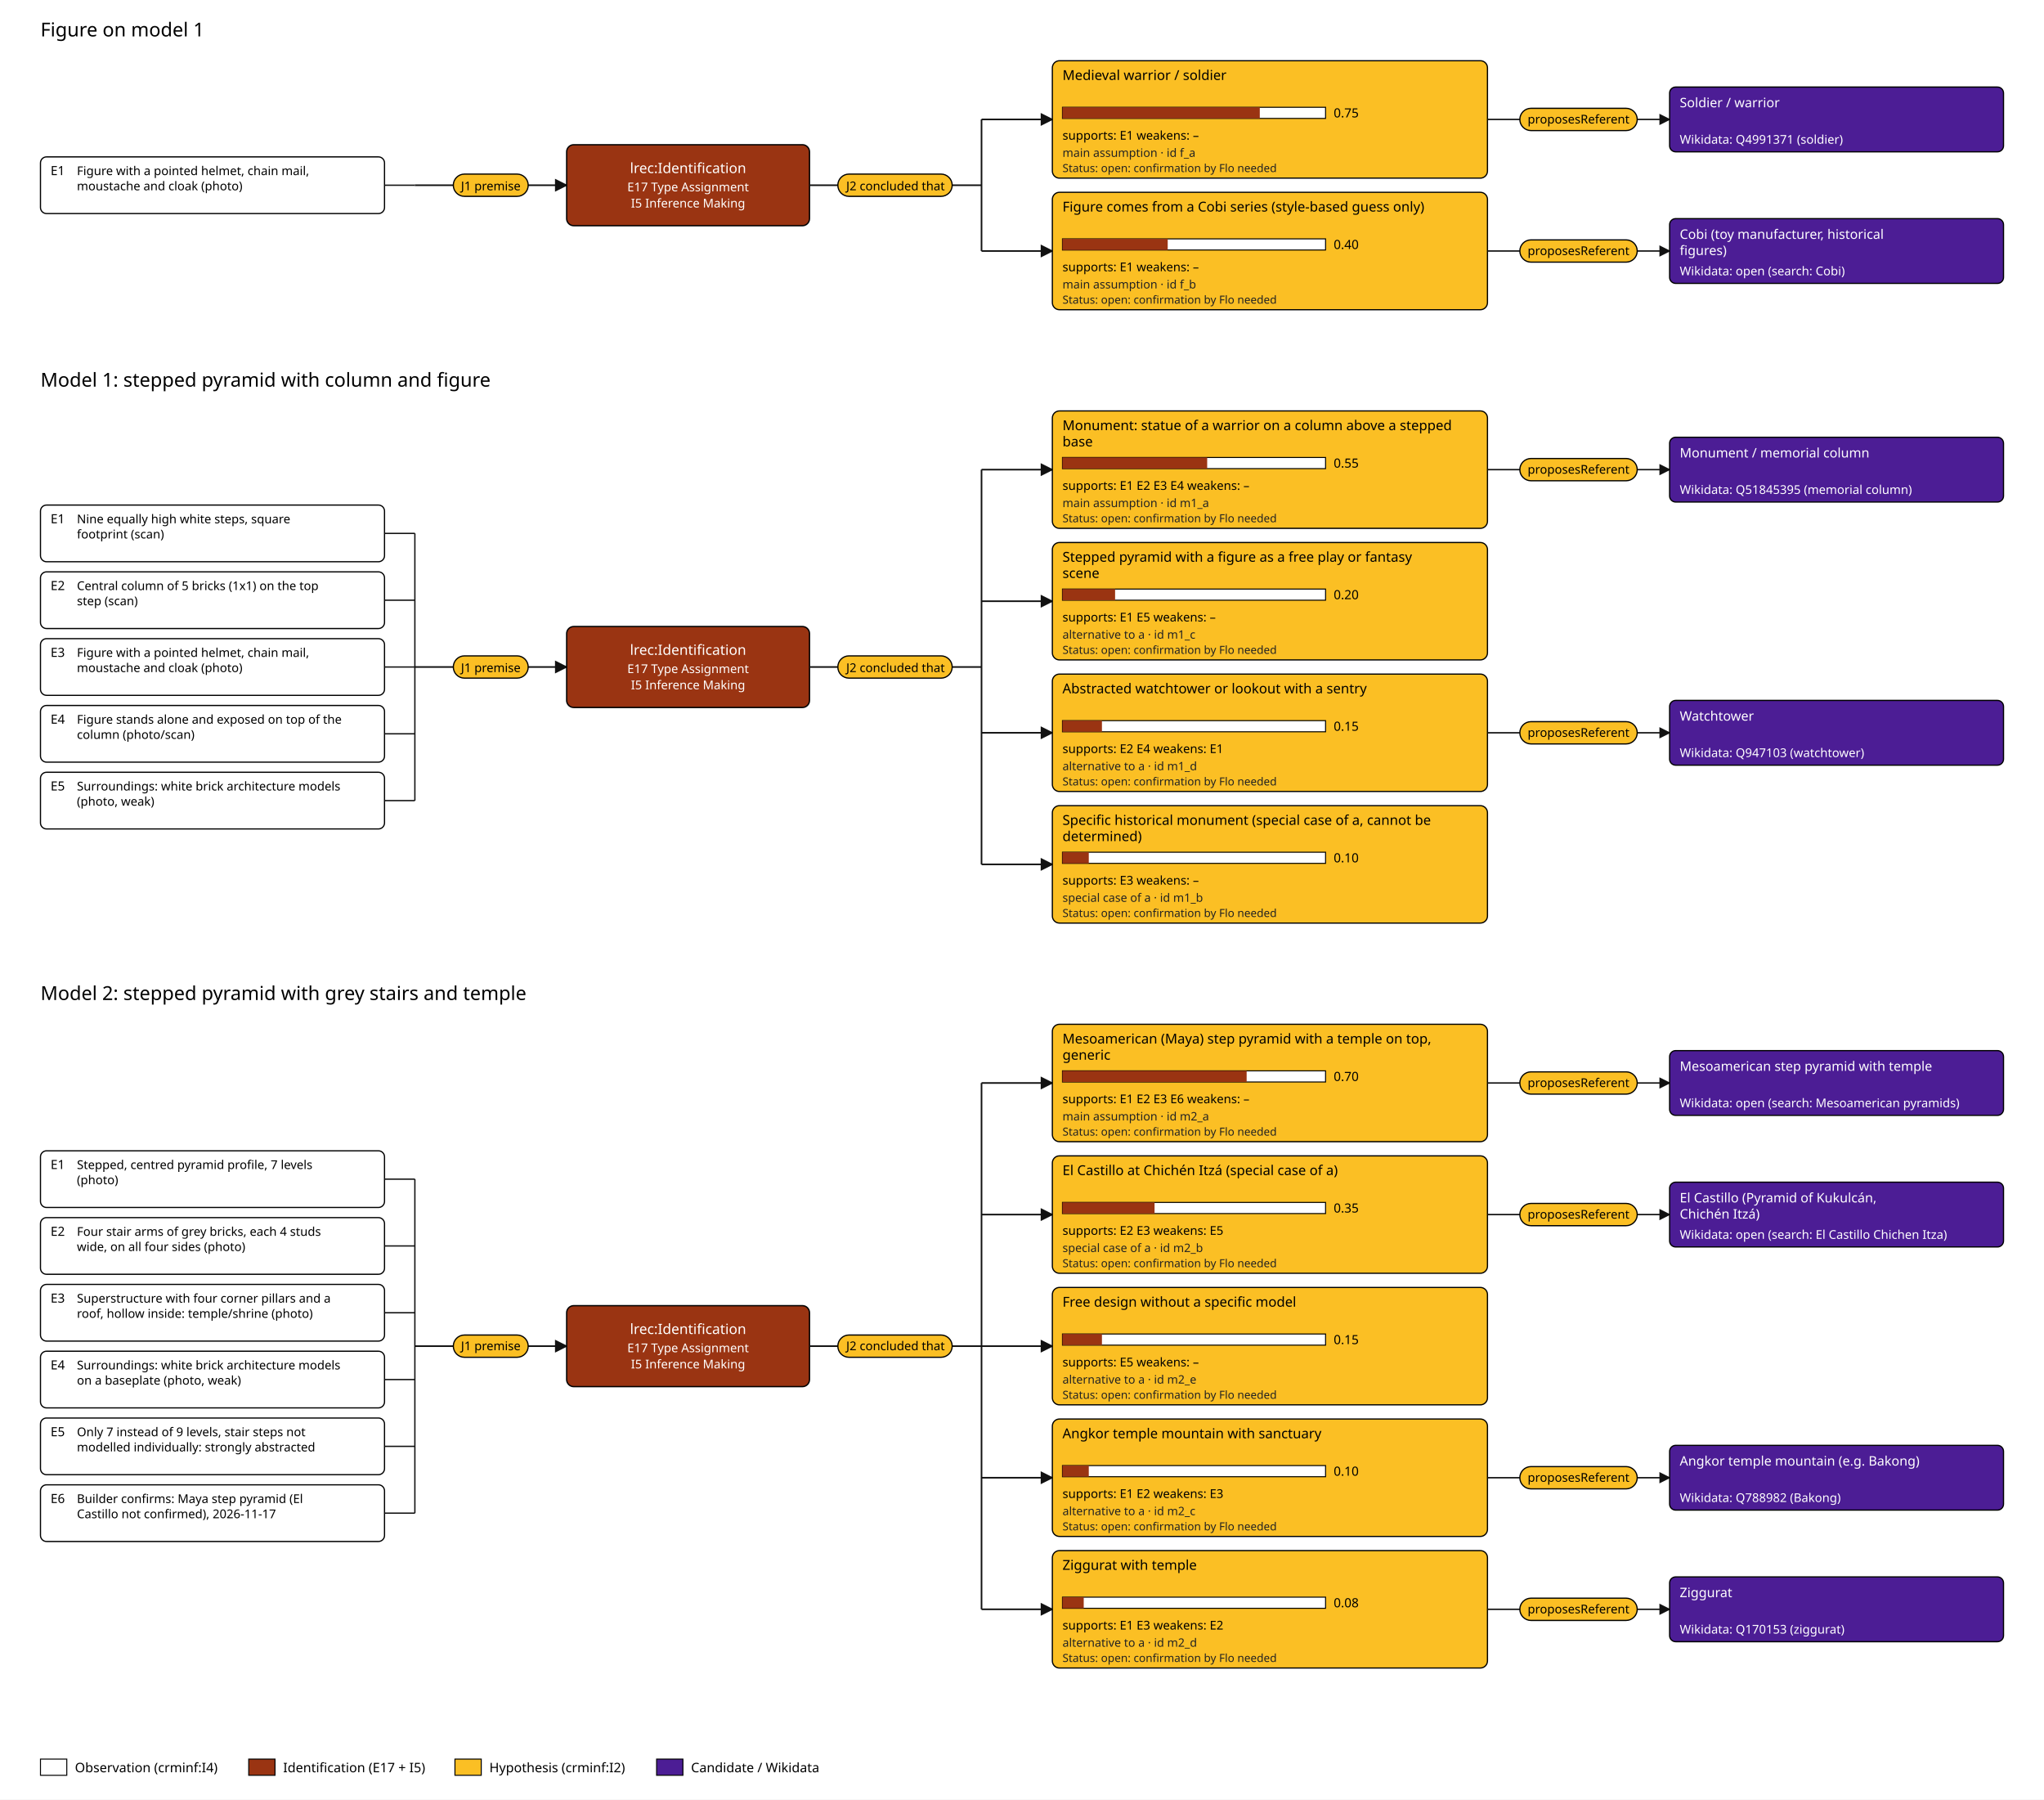
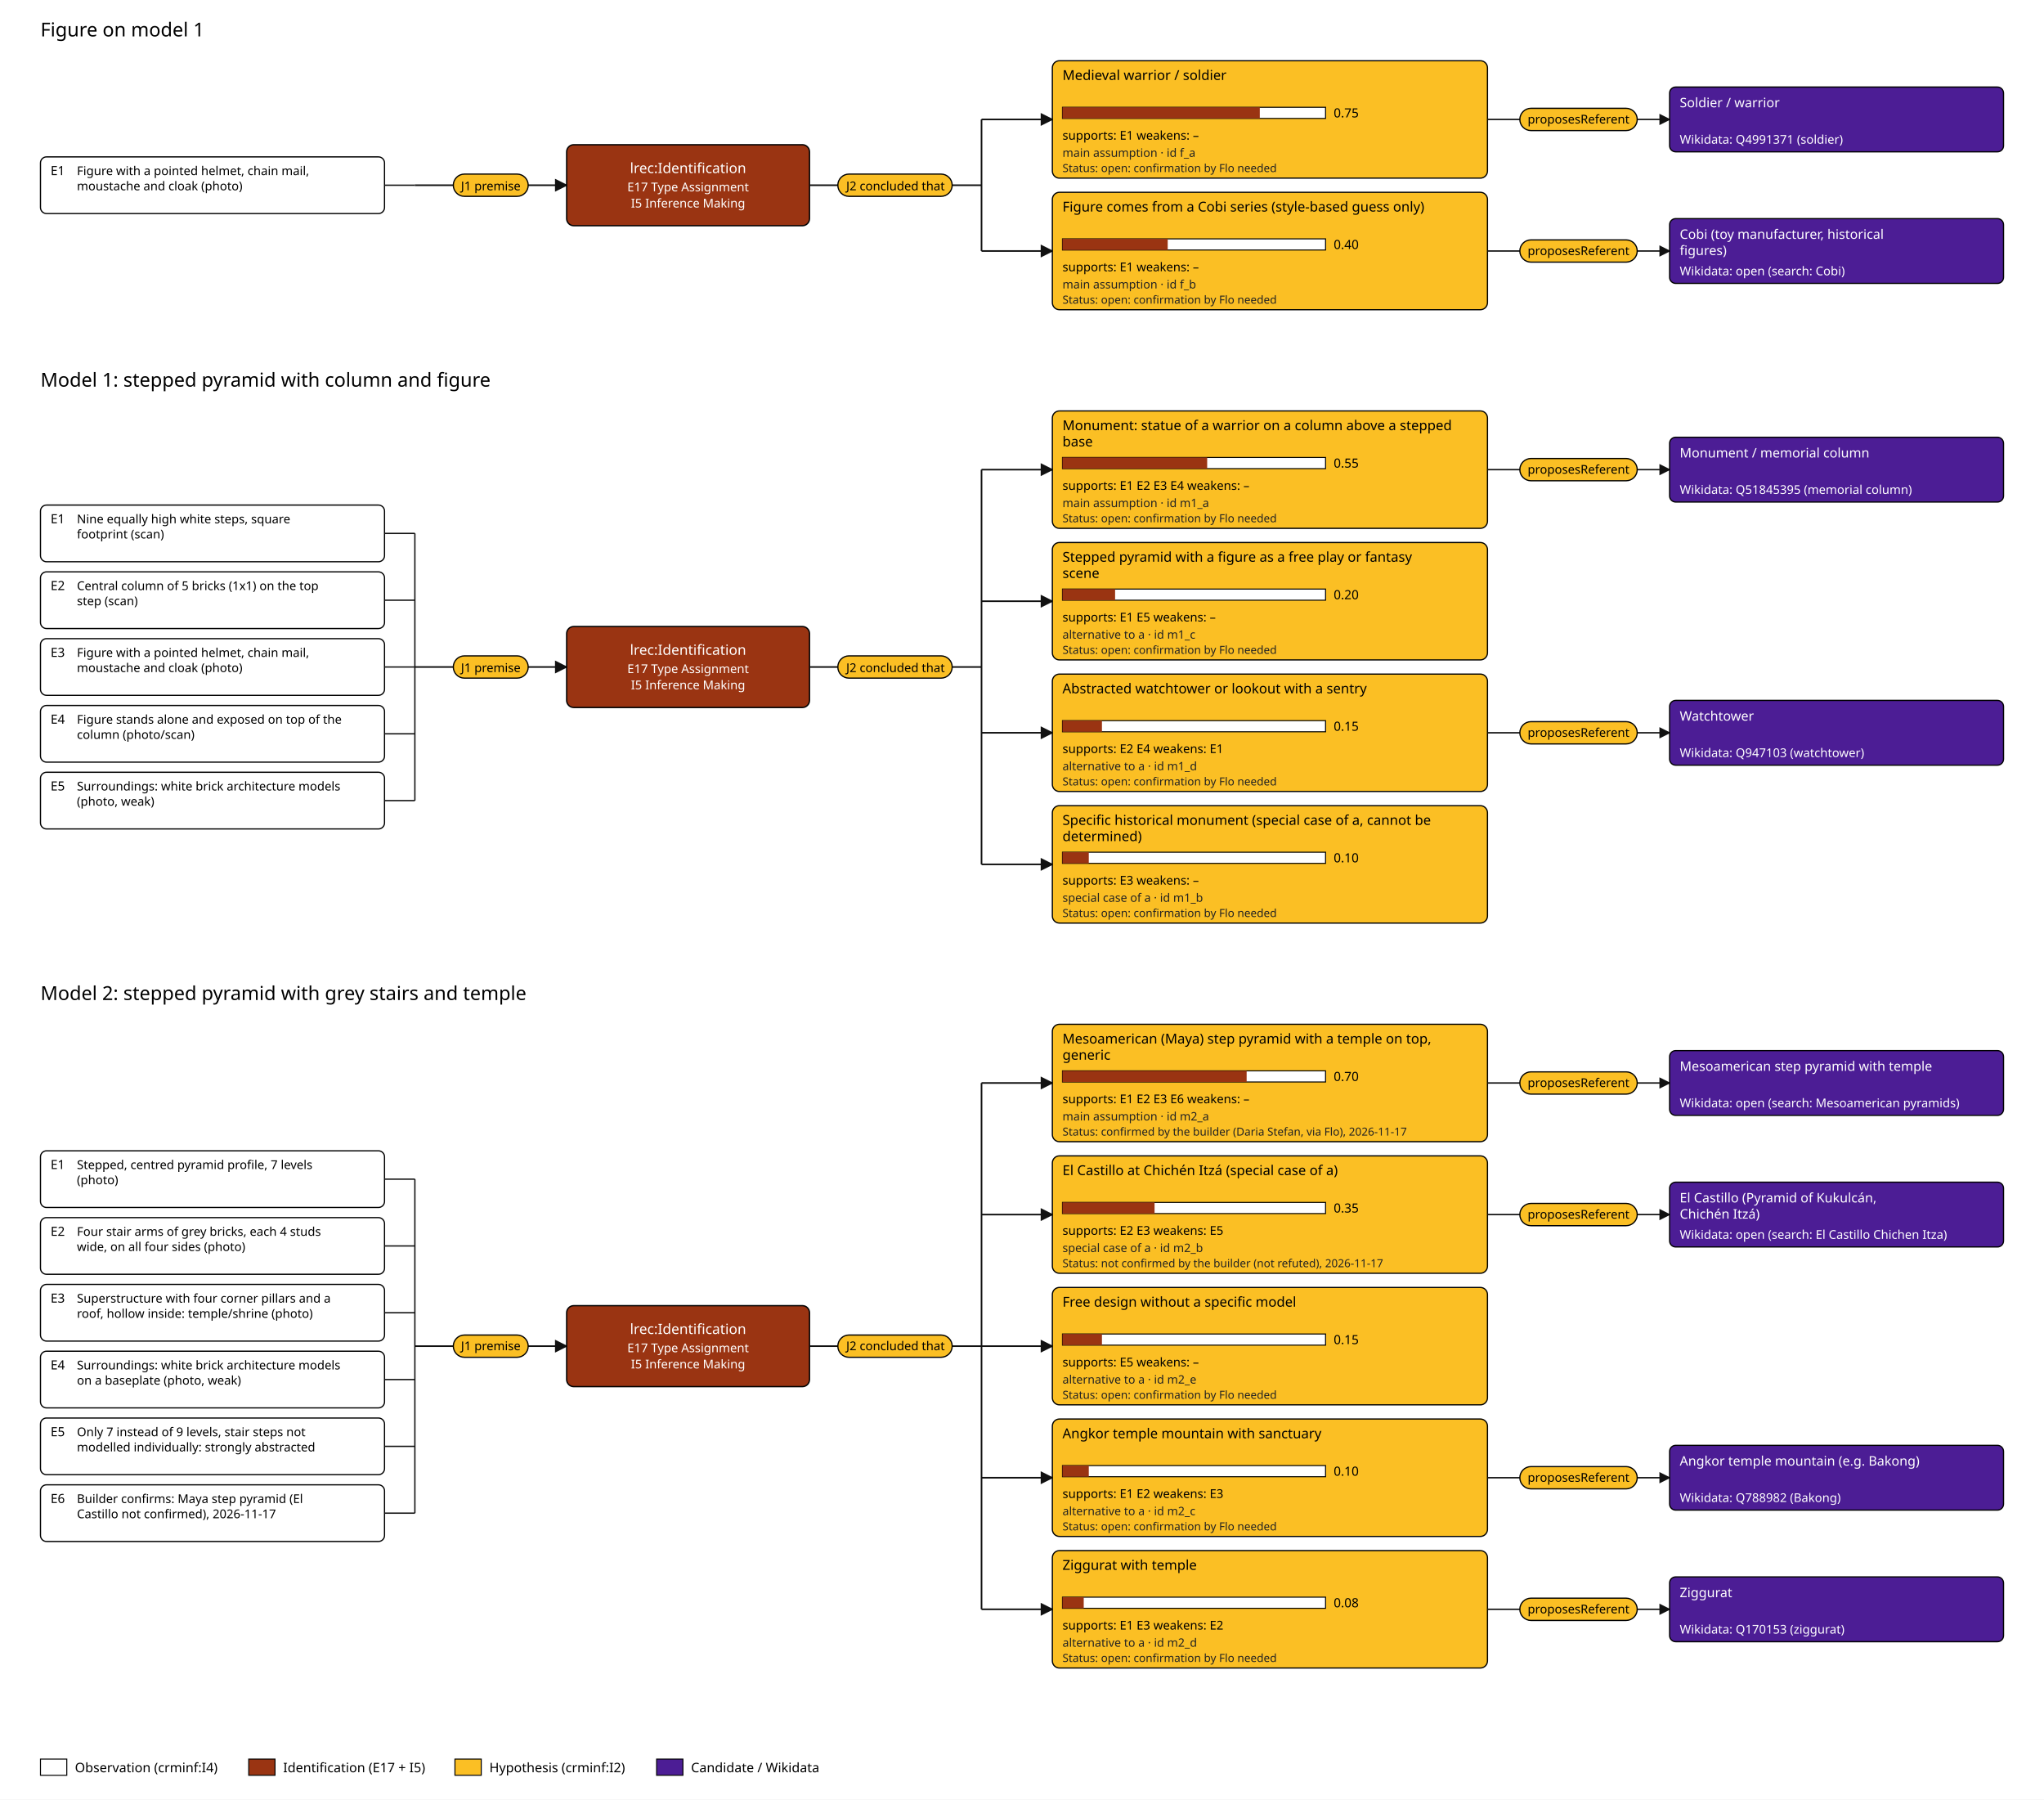
<svg xmlns="http://www.w3.org/2000/svg" width="2020" height="1778" viewBox="0 0 2020 1778" font-family="Fira Sans">
  <defs>
    <marker id="a" viewBox="0 0 10 10" refX="9" refY="5" markerWidth="8" markerHeight="8" orient="auto">
      <path d="M0 0L10 5L0 10z" fill="#111" />
    </marker>
  </defs>
  <rect width="2020" height="1778" fill="#fff" />
  <text x="40" y="36" font-size="19" font-weight="500">Figure on model 1</text>
  <rect x="40" y="155" width="340" height="56" rx="6" fill="#fff" stroke="#000" stroke-width="1.2" />
  <text x="50" y="173" font-size="12.5" font-weight="500">E1</text>
  <text x="76" y="173" font-size="12">Figure with a pointed helmet, chain mail,</text>
  <text x="76" y="188" font-size="12">moustache and cloak (photo)</text>
  <path d="M380 183 L410 183" stroke="#111" stroke-width="1.3" fill="none" />
  <path d="M410 183 L410 183" stroke="#111" stroke-width="1.3" />
  <path d="M410 183 L560 183" stroke="#111" stroke-width="1.6" marker-end="url(#a)" />
  <rect x="448" y="172" width="74" height="22" rx="11" fill="#fbbf24" stroke="#000" stroke-width="1.2" />
  <text x="485" y="188" font-size="12" text-anchor="middle">J1 premise</text>
  <rect x="560" y="143" width="240" height="80" rx="7" fill="#9a3412" stroke="#000" stroke-width="1.3" />
  <text x="680.0" y="171" font-size="14" font-weight="500" text-anchor="middle" fill="#fff">lrec:Identification</text>
  <text x="680.0" y="189" font-size="12" text-anchor="middle" fill="#fff">E17 Type Assignment</text>
  <text x="680.0" y="205" font-size="12" text-anchor="middle" fill="#fff">I5 Inference Making</text>
  <path d="M800 183 L970 183" stroke="#111" stroke-width="1.6" />
  <rect x="828" y="172" width="113" height="22" rx="11" fill="#fbbf24" stroke="#000" stroke-width="1.2" />
  <text x="885" y="188" font-size="12" text-anchor="middle">J2 concluded that</text>
  <path d="M970 118 L970 248" stroke="#111" stroke-width="1.6" />
  <path d="M970 118 L1040 118" stroke="#111" stroke-width="1.6" marker-end="url(#a)" />
  <rect x="1040" y="60" width="430" height="116" rx="7" fill="#fbbf24" stroke="#000" stroke-width="1.2" />
  <text x="1050" y="79" font-size="13.5" font-weight="500">Medieval warrior / soldier</text>
  <rect x="1050" y="106" width="260" height="11" fill="#fff" stroke="#000" />
  <rect x="1050" y="106" width="195" height="11" fill="#9a3412" />
  <text x="1318" y="116" font-size="12.5" font-weight="500">0.75</text>
  <text x="1050" y="138" font-size="12">supports: E1    weakens: –</text>
  <text x="1050" y="155" font-size="11.5" fill="#222">main assumption · id f_a</text>
  <text x="1050" y="170" font-size="11" fill="#222">Status: open: confirmation by Flo needed</text>
  <path d="M1470 118 L1650 118" stroke="#111" stroke-width="1.4" marker-end="url(#a)" />
  <rect x="1650" y="86" width="330" height="64" rx="6" fill="#4c1d95" stroke="#000" stroke-width="1.2" />
  <text x="1660" y="106" font-size="13" font-weight="500" fill="#fff">Soldier / warrior</text>
  <text x="1660" y="142" font-size="12" fill="#fff">Wikidata: Q4991371  (soldier)</text>
  <rect x="1502" y="107" width="116" height="22" rx="11" fill="#fbbf24" stroke="#000" stroke-width="1.2" />
  <text x="1560" y="122" font-size="12" text-anchor="middle">proposesReferent</text>
  <path d="M970 248 L1040 248" stroke="#111" stroke-width="1.6" marker-end="url(#a)" />
  <rect x="1040" y="190" width="430" height="116" rx="7" fill="#fbbf24" stroke="#000" stroke-width="1.2" />
  <text x="1050" y="209" font-size="13.5" font-weight="500">Figure comes from a Cobi series (style-based guess only)</text>
  <rect x="1050" y="236" width="260" height="11" fill="#fff" stroke="#000" />
  <rect x="1050" y="236" width="104" height="11" fill="#9a3412" />
  <text x="1318" y="246" font-size="12.5" font-weight="500">0.40</text>
  <text x="1050" y="268" font-size="12">supports: E1    weakens: –</text>
  <text x="1050" y="285" font-size="11.5" fill="#222">main assumption · id f_b</text>
  <text x="1050" y="300" font-size="11" fill="#222">Status: open: confirmation by Flo needed</text>
  <path d="M1470 248 L1650 248" stroke="#111" stroke-width="1.4" marker-end="url(#a)" />
  <rect x="1650" y="216" width="330" height="64" rx="6" fill="#4c1d95" stroke="#000" stroke-width="1.2" />
  <text x="1660" y="236" font-size="13" font-weight="500" fill="#fff">Cobi (toy manufacturer, historical</text>
  <text x="1660" y="252" font-size="13" font-weight="500" fill="#fff">figures)</text>
  <text x="1660" y="272" font-size="12" fill="#fff">Wikidata: open  (search: Cobi)</text>
  <rect x="1502" y="237" width="116" height="22" rx="11" fill="#fbbf24" stroke="#000" stroke-width="1.2" />
  <text x="1560" y="252" font-size="12" text-anchor="middle">proposesReferent</text>
  <text x="40" y="382" font-size="19" font-weight="500">Model 1: stepped pyramid with column and figure</text>
  <rect x="40" y="499" width="340" height="56" rx="6" fill="#fff" stroke="#000" stroke-width="1.2" />
  <text x="50" y="517" font-size="12.5" font-weight="500">E1</text>
  <text x="76" y="517" font-size="12">Nine equally high white steps, square</text>
  <text x="76" y="532" font-size="12">footprint (scan)</text>
  <rect x="40" y="565" width="340" height="56" rx="6" fill="#fff" stroke="#000" stroke-width="1.2" />
  <text x="50" y="583" font-size="12.5" font-weight="500">E2</text>
  <text x="76" y="583" font-size="12">Central column of 5 bricks (1x1) on the top</text>
  <text x="76" y="598" font-size="12">step (scan)</text>
  <rect x="40" y="631" width="340" height="56" rx="6" fill="#fff" stroke="#000" stroke-width="1.2" />
  <text x="50" y="649" font-size="12.5" font-weight="500">E3</text>
  <text x="76" y="649" font-size="12">Figure with a pointed helmet, chain mail,</text>
  <text x="76" y="664" font-size="12">moustache and cloak (photo)</text>
  <rect x="40" y="697" width="340" height="56" rx="6" fill="#fff" stroke="#000" stroke-width="1.2" />
  <text x="50" y="715" font-size="12.5" font-weight="500">E4</text>
  <text x="76" y="715" font-size="12">Figure stands alone and exposed on top of the</text>
  <text x="76" y="730" font-size="12">column (photo/scan)</text>
  <rect x="40" y="763" width="340" height="56" rx="6" fill="#fff" stroke="#000" stroke-width="1.2" />
  <text x="50" y="781" font-size="12.5" font-weight="500">E5</text>
  <text x="76" y="781" font-size="12">Surroundings: white brick architecture models</text>
  <text x="76" y="796" font-size="12">(photo, weak)</text>
  <path d="M380 527 L410 527" stroke="#111" stroke-width="1.3" fill="none" />
  <path d="M380 593 L410 593" stroke="#111" stroke-width="1.3" fill="none" />
  <path d="M380 659 L410 659" stroke="#111" stroke-width="1.3" fill="none" />
  <path d="M380 725 L410 725" stroke="#111" stroke-width="1.3" fill="none" />
  <path d="M380 791 L410 791" stroke="#111" stroke-width="1.3" fill="none" />
  <path d="M410 527 L410 791" stroke="#111" stroke-width="1.3" />
  <path d="M410 659 L560 659" stroke="#111" stroke-width="1.6" marker-end="url(#a)" />
  <rect x="448" y="648" width="74" height="22" rx="11" fill="#fbbf24" stroke="#000" stroke-width="1.2" />
  <text x="485" y="664" font-size="12" text-anchor="middle">J1 premise</text>
  <rect x="560" y="619" width="240" height="80" rx="7" fill="#9a3412" stroke="#000" stroke-width="1.3" />
  <text x="680.0" y="647" font-size="14" font-weight="500" text-anchor="middle" fill="#fff">lrec:Identification</text>
  <text x="680.0" y="665" font-size="12" text-anchor="middle" fill="#fff">E17 Type Assignment</text>
  <text x="680.0" y="681" font-size="12" text-anchor="middle" fill="#fff">I5 Inference Making</text>
  <path d="M800 659 L970 659" stroke="#111" stroke-width="1.6" />
  <rect x="828" y="648" width="113" height="22" rx="11" fill="#fbbf24" stroke="#000" stroke-width="1.2" />
  <text x="885" y="664" font-size="12" text-anchor="middle">J2 concluded that</text>
  <path d="M970 464 L970 854" stroke="#111" stroke-width="1.6" />
  <path d="M970 464 L1040 464" stroke="#111" stroke-width="1.6" marker-end="url(#a)" />
  <rect x="1040" y="406" width="430" height="116" rx="7" fill="#fbbf24" stroke="#000" stroke-width="1.2" />
  <text x="1050" y="425" font-size="13.5" font-weight="500">Monument: statue of a warrior on a column above a stepped</text>
  <text x="1050" y="441" font-size="13.5" font-weight="500">base</text>
  <rect x="1050" y="452" width="260" height="11" fill="#fff" stroke="#000" />
  <rect x="1050" y="452" width="143" height="11" fill="#9a3412" />
  <text x="1318" y="462" font-size="12.5" font-weight="500">0.55</text>
  <text x="1050" y="484" font-size="12">supports: E1 E2 E3 E4    weakens: –</text>
  <text x="1050" y="501" font-size="11.5" fill="#222">main assumption · id m1_a</text>
  <text x="1050" y="516" font-size="11" fill="#222">Status: open: confirmation by Flo needed</text>
  <path d="M1470 464 L1650 464" stroke="#111" stroke-width="1.4" marker-end="url(#a)" />
  <rect x="1650" y="432" width="330" height="64" rx="6" fill="#4c1d95" stroke="#000" stroke-width="1.2" />
  <text x="1660" y="452" font-size="13" font-weight="500" fill="#fff">Monument / memorial column</text>
  <text x="1660" y="488" font-size="12" fill="#fff">Wikidata: Q51845395  (memorial column)</text>
  <rect x="1502" y="453" width="116" height="22" rx="11" fill="#fbbf24" stroke="#000" stroke-width="1.2" />
  <text x="1560" y="468" font-size="12" text-anchor="middle">proposesReferent</text>
  <path d="M970 594 L1040 594" stroke="#111" stroke-width="1.6" marker-end="url(#a)" />
  <rect x="1040" y="536" width="430" height="116" rx="7" fill="#fbbf24" stroke="#000" stroke-width="1.2" />
  <text x="1050" y="555" font-size="13.5" font-weight="500">Stepped pyramid with a figure as a free play or fantasy</text>
  <text x="1050" y="571" font-size="13.5" font-weight="500">scene</text>
  <rect x="1050" y="582" width="260" height="11" fill="#fff" stroke="#000" />
  <rect x="1050" y="582" width="52" height="11" fill="#9a3412" />
  <text x="1318" y="592" font-size="12.5" font-weight="500">0.20</text>
  <text x="1050" y="614" font-size="12">supports: E1 E5    weakens: –</text>
  <text x="1050" y="631" font-size="11.5" fill="#222">alternative to a · id m1_c</text>
  <text x="1050" y="646" font-size="11" fill="#222">Status: open: confirmation by Flo needed</text>
  <path d="M970 724 L1040 724" stroke="#111" stroke-width="1.6" marker-end="url(#a)" />
  <rect x="1040" y="666" width="430" height="116" rx="7" fill="#fbbf24" stroke="#000" stroke-width="1.2" />
  <text x="1050" y="685" font-size="13.5" font-weight="500">Abstracted watchtower or lookout with a sentry</text>
  <rect x="1050" y="712" width="260" height="11" fill="#fff" stroke="#000" />
  <rect x="1050" y="712" width="39" height="11" fill="#9a3412" />
  <text x="1318" y="722" font-size="12.5" font-weight="500">0.15</text>
  <text x="1050" y="744" font-size="12">supports: E2 E4    weakens: E1</text>
  <text x="1050" y="761" font-size="11.5" fill="#222">alternative to a · id m1_d</text>
  <text x="1050" y="776" font-size="11" fill="#222">Status: open: confirmation by Flo needed</text>
  <path d="M1470 724 L1650 724" stroke="#111" stroke-width="1.4" marker-end="url(#a)" />
  <rect x="1650" y="692" width="330" height="64" rx="6" fill="#4c1d95" stroke="#000" stroke-width="1.2" />
  <text x="1660" y="712" font-size="13" font-weight="500" fill="#fff">Watchtower</text>
  <text x="1660" y="748" font-size="12" fill="#fff">Wikidata: Q947103  (watchtower)</text>
  <rect x="1502" y="713" width="116" height="22" rx="11" fill="#fbbf24" stroke="#000" stroke-width="1.2" />
  <text x="1560" y="728" font-size="12" text-anchor="middle">proposesReferent</text>
  <path d="M970 854 L1040 854" stroke="#111" stroke-width="1.6" marker-end="url(#a)" />
  <rect x="1040" y="796" width="430" height="116" rx="7" fill="#fbbf24" stroke="#000" stroke-width="1.2" />
  <text x="1050" y="815" font-size="13.5" font-weight="500">Specific historical monument (special case of a, cannot be</text>
  <text x="1050" y="831" font-size="13.5" font-weight="500">determined)</text>
  <rect x="1050" y="842" width="260" height="11" fill="#fff" stroke="#000" />
  <rect x="1050" y="842" width="26" height="11" fill="#9a3412" />
  <text x="1318" y="852" font-size="12.5" font-weight="500">0.10</text>
  <text x="1050" y="874" font-size="12">supports: E3    weakens: –</text>
  <text x="1050" y="891" font-size="11.5" fill="#222">special case of a · id m1_b</text>
  <text x="1050" y="906" font-size="11" fill="#222">Status: open: confirmation by Flo needed</text>
  <text x="40" y="988" font-size="19" font-weight="500">Model 2: stepped pyramid with grey stairs and temple</text>
  <rect x="40" y="1137" width="340" height="56" rx="6" fill="#fff" stroke="#000" stroke-width="1.2" />
  <text x="50" y="1155" font-size="12.5" font-weight="500">E1</text>
  <text x="76" y="1155" font-size="12">Stepped, centred pyramid profile, 7 levels</text>
  <text x="76" y="1170" font-size="12">(photo)</text>
  <rect x="40" y="1203" width="340" height="56" rx="6" fill="#fff" stroke="#000" stroke-width="1.2" />
  <text x="50" y="1221" font-size="12.5" font-weight="500">E2</text>
  <text x="76" y="1221" font-size="12">Four stair arms of grey bricks, each 4 studs</text>
  <text x="76" y="1236" font-size="12">wide, on all four sides (photo)</text>
  <rect x="40" y="1269" width="340" height="56" rx="6" fill="#fff" stroke="#000" stroke-width="1.2" />
  <text x="50" y="1287" font-size="12.5" font-weight="500">E3</text>
  <text x="76" y="1287" font-size="12">Superstructure with four corner pillars and a</text>
  <text x="76" y="1302" font-size="12">roof, hollow inside: temple/shrine (photo)</text>
  <rect x="40" y="1335" width="340" height="56" rx="6" fill="#fff" stroke="#000" stroke-width="1.2" />
  <text x="50" y="1353" font-size="12.5" font-weight="500">E4</text>
  <text x="76" y="1353" font-size="12">Surroundings: white brick architecture models</text>
  <text x="76" y="1368" font-size="12">on a baseplate (photo, weak)</text>
  <rect x="40" y="1401" width="340" height="56" rx="6" fill="#fff" stroke="#000" stroke-width="1.2" />
  <text x="50" y="1419" font-size="12.5" font-weight="500">E5</text>
  <text x="76" y="1419" font-size="12">Only 7 instead of 9 levels, stair steps not</text>
  <text x="76" y="1434" font-size="12">modelled individually: strongly abstracted</text>
  <rect x="40" y="1467" width="340" height="56" rx="6" fill="#fff" stroke="#000" stroke-width="1.2" />
  <text x="50" y="1485" font-size="12.5" font-weight="500">E6</text>
  <text x="76" y="1485" font-size="12">Builder confirms: Maya step pyramid (El</text>
  <text x="76" y="1500" font-size="12">Castillo not confirmed), 2026-11-17</text>
  <path d="M380 1165 L410 1165" stroke="#111" stroke-width="1.3" fill="none" />
  <path d="M380 1231 L410 1231" stroke="#111" stroke-width="1.3" fill="none" />
  <path d="M380 1297 L410 1297" stroke="#111" stroke-width="1.3" fill="none" />
  <path d="M380 1363 L410 1363" stroke="#111" stroke-width="1.3" fill="none" />
  <path d="M380 1429 L410 1429" stroke="#111" stroke-width="1.3" fill="none" />
  <path d="M380 1495 L410 1495" stroke="#111" stroke-width="1.3" fill="none" />
  <path d="M410 1165 L410 1495" stroke="#111" stroke-width="1.3" />
  <path d="M410 1330 L560 1330" stroke="#111" stroke-width="1.6" marker-end="url(#a)" />
  <rect x="448" y="1319" width="74" height="22" rx="11" fill="#fbbf24" stroke="#000" stroke-width="1.2" />
  <text x="485" y="1334" font-size="12" text-anchor="middle">J1 premise</text>
  <rect x="560" y="1290" width="240" height="80" rx="7" fill="#9a3412" stroke="#000" stroke-width="1.3" />
  <text x="680.0" y="1318" font-size="14" font-weight="500" text-anchor="middle" fill="#fff">lrec:Identification</text>
  <text x="680.0" y="1336" font-size="12" text-anchor="middle" fill="#fff">E17 Type Assignment</text>
  <text x="680.0" y="1352" font-size="12" text-anchor="middle" fill="#fff">I5 Inference Making</text>
  <path d="M800 1330 L970 1330" stroke="#111" stroke-width="1.6" />
  <rect x="828" y="1319" width="113" height="22" rx="11" fill="#fbbf24" stroke="#000" stroke-width="1.2" />
  <text x="885" y="1334" font-size="12" text-anchor="middle">J2 concluded that</text>
  <path d="M970 1070 L970 1590" stroke="#111" stroke-width="1.6" />
  <path d="M970 1070 L1040 1070" stroke="#111" stroke-width="1.6" marker-end="url(#a)" />
  <rect x="1040" y="1012" width="430" height="116" rx="7" fill="#fbbf24" stroke="#000" stroke-width="1.2" />
  <text x="1050" y="1031" font-size="13.5" font-weight="500">Mesoamerican (Maya) step pyramid with a temple on top,</text>
  <text x="1050" y="1047" font-size="13.5" font-weight="500">generic</text>
  <rect x="1050" y="1058" width="260" height="11" fill="#fff" stroke="#000" />
  <rect x="1050" y="1058" width="182" height="11" fill="#9a3412" />
  <text x="1318" y="1068" font-size="12.5" font-weight="500">0.70</text>
  <text x="1050" y="1090" font-size="12">supports: E1 E2 E3 E6    weakens: –</text>
  <text x="1050" y="1107" font-size="11.5" fill="#222">main assumption · id m2_a</text>
-   <text x="1050" y="1122" font-size="11" fill="#222">Status: open: confirmation by Flo needed</text>
+   <text x="1050" y="1122" font-size="11" fill="#222">Status: confirmed by the builder (Daria Stefan, via Flo), 2026-11-17</text>
  <path d="M1470 1070 L1650 1070" stroke="#111" stroke-width="1.4" marker-end="url(#a)" />
  <rect x="1650" y="1038" width="330" height="64" rx="6" fill="#4c1d95" stroke="#000" stroke-width="1.2" />
  <text x="1660" y="1058" font-size="13" font-weight="500" fill="#fff">Mesoamerican step pyramid with temple</text>
  <text x="1660" y="1094" font-size="12" fill="#fff">Wikidata: open  (search: Mesoamerican pyramids)</text>
  <rect x="1502" y="1059" width="116" height="22" rx="11" fill="#fbbf24" stroke="#000" stroke-width="1.2" />
  <text x="1560" y="1074" font-size="12" text-anchor="middle">proposesReferent</text>
  <path d="M970 1200 L1040 1200" stroke="#111" stroke-width="1.6" marker-end="url(#a)" />
  <rect x="1040" y="1142" width="430" height="116" rx="7" fill="#fbbf24" stroke="#000" stroke-width="1.2" />
  <text x="1050" y="1161" font-size="13.5" font-weight="500">El Castillo at Chichén Itzá (special case of a)</text>
  <rect x="1050" y="1188" width="260" height="11" fill="#fff" stroke="#000" />
  <rect x="1050" y="1188" width="91" height="11" fill="#9a3412" />
  <text x="1318" y="1198" font-size="12.5" font-weight="500">0.35</text>
  <text x="1050" y="1220" font-size="12">supports: E2 E3    weakens: E5</text>
  <text x="1050" y="1237" font-size="11.5" fill="#222">special case of a · id m2_b</text>
-   <text x="1050" y="1252" font-size="11" fill="#222">Status: open: confirmation by Flo needed</text>
+   <text x="1050" y="1252" font-size="11" fill="#222">Status: not confirmed by the builder (not refuted), 2026-11-17</text>
  <path d="M1470 1200 L1650 1200" stroke="#111" stroke-width="1.4" marker-end="url(#a)" />
  <rect x="1650" y="1168" width="330" height="64" rx="6" fill="#4c1d95" stroke="#000" stroke-width="1.2" />
  <text x="1660" y="1188" font-size="13" font-weight="500" fill="#fff">El Castillo (Pyramid of Kukulcán,</text>
  <text x="1660" y="1204" font-size="13" font-weight="500" fill="#fff">Chichén Itzá)</text>
  <text x="1660" y="1224" font-size="12" fill="#fff">Wikidata: open  (search: El Castillo Chichen Itza)</text>
  <rect x="1502" y="1189" width="116" height="22" rx="11" fill="#fbbf24" stroke="#000" stroke-width="1.2" />
  <text x="1560" y="1204" font-size="12" text-anchor="middle">proposesReferent</text>
  <path d="M970 1330 L1040 1330" stroke="#111" stroke-width="1.6" marker-end="url(#a)" />
  <rect x="1040" y="1272" width="430" height="116" rx="7" fill="#fbbf24" stroke="#000" stroke-width="1.2" />
  <text x="1050" y="1291" font-size="13.5" font-weight="500">Free design without a specific model</text>
  <rect x="1050" y="1318" width="260" height="11" fill="#fff" stroke="#000" />
  <rect x="1050" y="1318" width="39" height="11" fill="#9a3412" />
  <text x="1318" y="1328" font-size="12.5" font-weight="500">0.15</text>
  <text x="1050" y="1350" font-size="12">supports: E5    weakens: –</text>
  <text x="1050" y="1367" font-size="11.5" fill="#222">alternative to a · id m2_e</text>
  <text x="1050" y="1382" font-size="11" fill="#222">Status: open: confirmation by Flo needed</text>
  <path d="M970 1460 L1040 1460" stroke="#111" stroke-width="1.6" marker-end="url(#a)" />
  <rect x="1040" y="1402" width="430" height="116" rx="7" fill="#fbbf24" stroke="#000" stroke-width="1.2" />
  <text x="1050" y="1421" font-size="13.5" font-weight="500">Angkor temple mountain with sanctuary</text>
  <rect x="1050" y="1448" width="260" height="11" fill="#fff" stroke="#000" />
  <rect x="1050" y="1448" width="26" height="11" fill="#9a3412" />
  <text x="1318" y="1458" font-size="12.5" font-weight="500">0.10</text>
  <text x="1050" y="1480" font-size="12">supports: E1 E2    weakens: E3</text>
  <text x="1050" y="1497" font-size="11.5" fill="#222">alternative to a · id m2_c</text>
  <text x="1050" y="1512" font-size="11" fill="#222">Status: open: confirmation by Flo needed</text>
  <path d="M1470 1460 L1650 1460" stroke="#111" stroke-width="1.4" marker-end="url(#a)" />
  <rect x="1650" y="1428" width="330" height="64" rx="6" fill="#4c1d95" stroke="#000" stroke-width="1.2" />
  <text x="1660" y="1448" font-size="13" font-weight="500" fill="#fff">Angkor temple mountain (e.g. Bakong)</text>
  <text x="1660" y="1484" font-size="12" fill="#fff">Wikidata: Q788982  (Bakong)</text>
  <rect x="1502" y="1449" width="116" height="22" rx="11" fill="#fbbf24" stroke="#000" stroke-width="1.2" />
  <text x="1560" y="1464" font-size="12" text-anchor="middle">proposesReferent</text>
  <path d="M970 1590 L1040 1590" stroke="#111" stroke-width="1.6" marker-end="url(#a)" />
  <rect x="1040" y="1532" width="430" height="116" rx="7" fill="#fbbf24" stroke="#000" stroke-width="1.2" />
  <text x="1050" y="1551" font-size="13.5" font-weight="500">Ziggurat with temple</text>
  <rect x="1050" y="1578" width="260" height="11" fill="#fff" stroke="#000" />
  <rect x="1050" y="1578" width="21" height="11" fill="#9a3412" />
  <text x="1318" y="1588" font-size="12.5" font-weight="500">0.08</text>
  <text x="1050" y="1610" font-size="12">supports: E1 E3    weakens: E2</text>
  <text x="1050" y="1627" font-size="11.5" fill="#222">alternative to a · id m2_d</text>
  <text x="1050" y="1642" font-size="11" fill="#222">Status: open: confirmation by Flo needed</text>
  <path d="M1470 1590 L1650 1590" stroke="#111" stroke-width="1.4" marker-end="url(#a)" />
  <rect x="1650" y="1558" width="330" height="64" rx="6" fill="#4c1d95" stroke="#000" stroke-width="1.2" />
  <text x="1660" y="1578" font-size="13" font-weight="500" fill="#fff">Ziggurat</text>
  <text x="1660" y="1614" font-size="12" fill="#fff">Wikidata: Q170153  (ziggurat)</text>
  <rect x="1502" y="1579" width="116" height="22" rx="11" fill="#fbbf24" stroke="#000" stroke-width="1.2" />
  <text x="1560" y="1594" font-size="12" text-anchor="middle">proposesReferent</text>
  <rect x="40" y="1738" width="26" height="16" fill="#fff" stroke="#000" />
  <text x="74" y="1751" font-size="13">Observation (crminf:I4)</text>
  <rect x="245.8" y="1738" width="26" height="16" fill="#9a3412" stroke="#000" />
  <text x="279.8" y="1751" font-size="13">Identification (E17 + I5)</text>
  <rect x="449.6" y="1738" width="26" height="16" fill="#fbbf24" stroke="#000" />
  <text x="483.6" y="1751" font-size="13">Hypothesis (crminf:I2)</text>
  <rect x="648.9" y="1738" width="26" height="16" fill="#4c1d95" stroke="#000" />
  <text x="682.9" y="1751" font-size="13">Candidate / Wikidata</text>
</svg>
